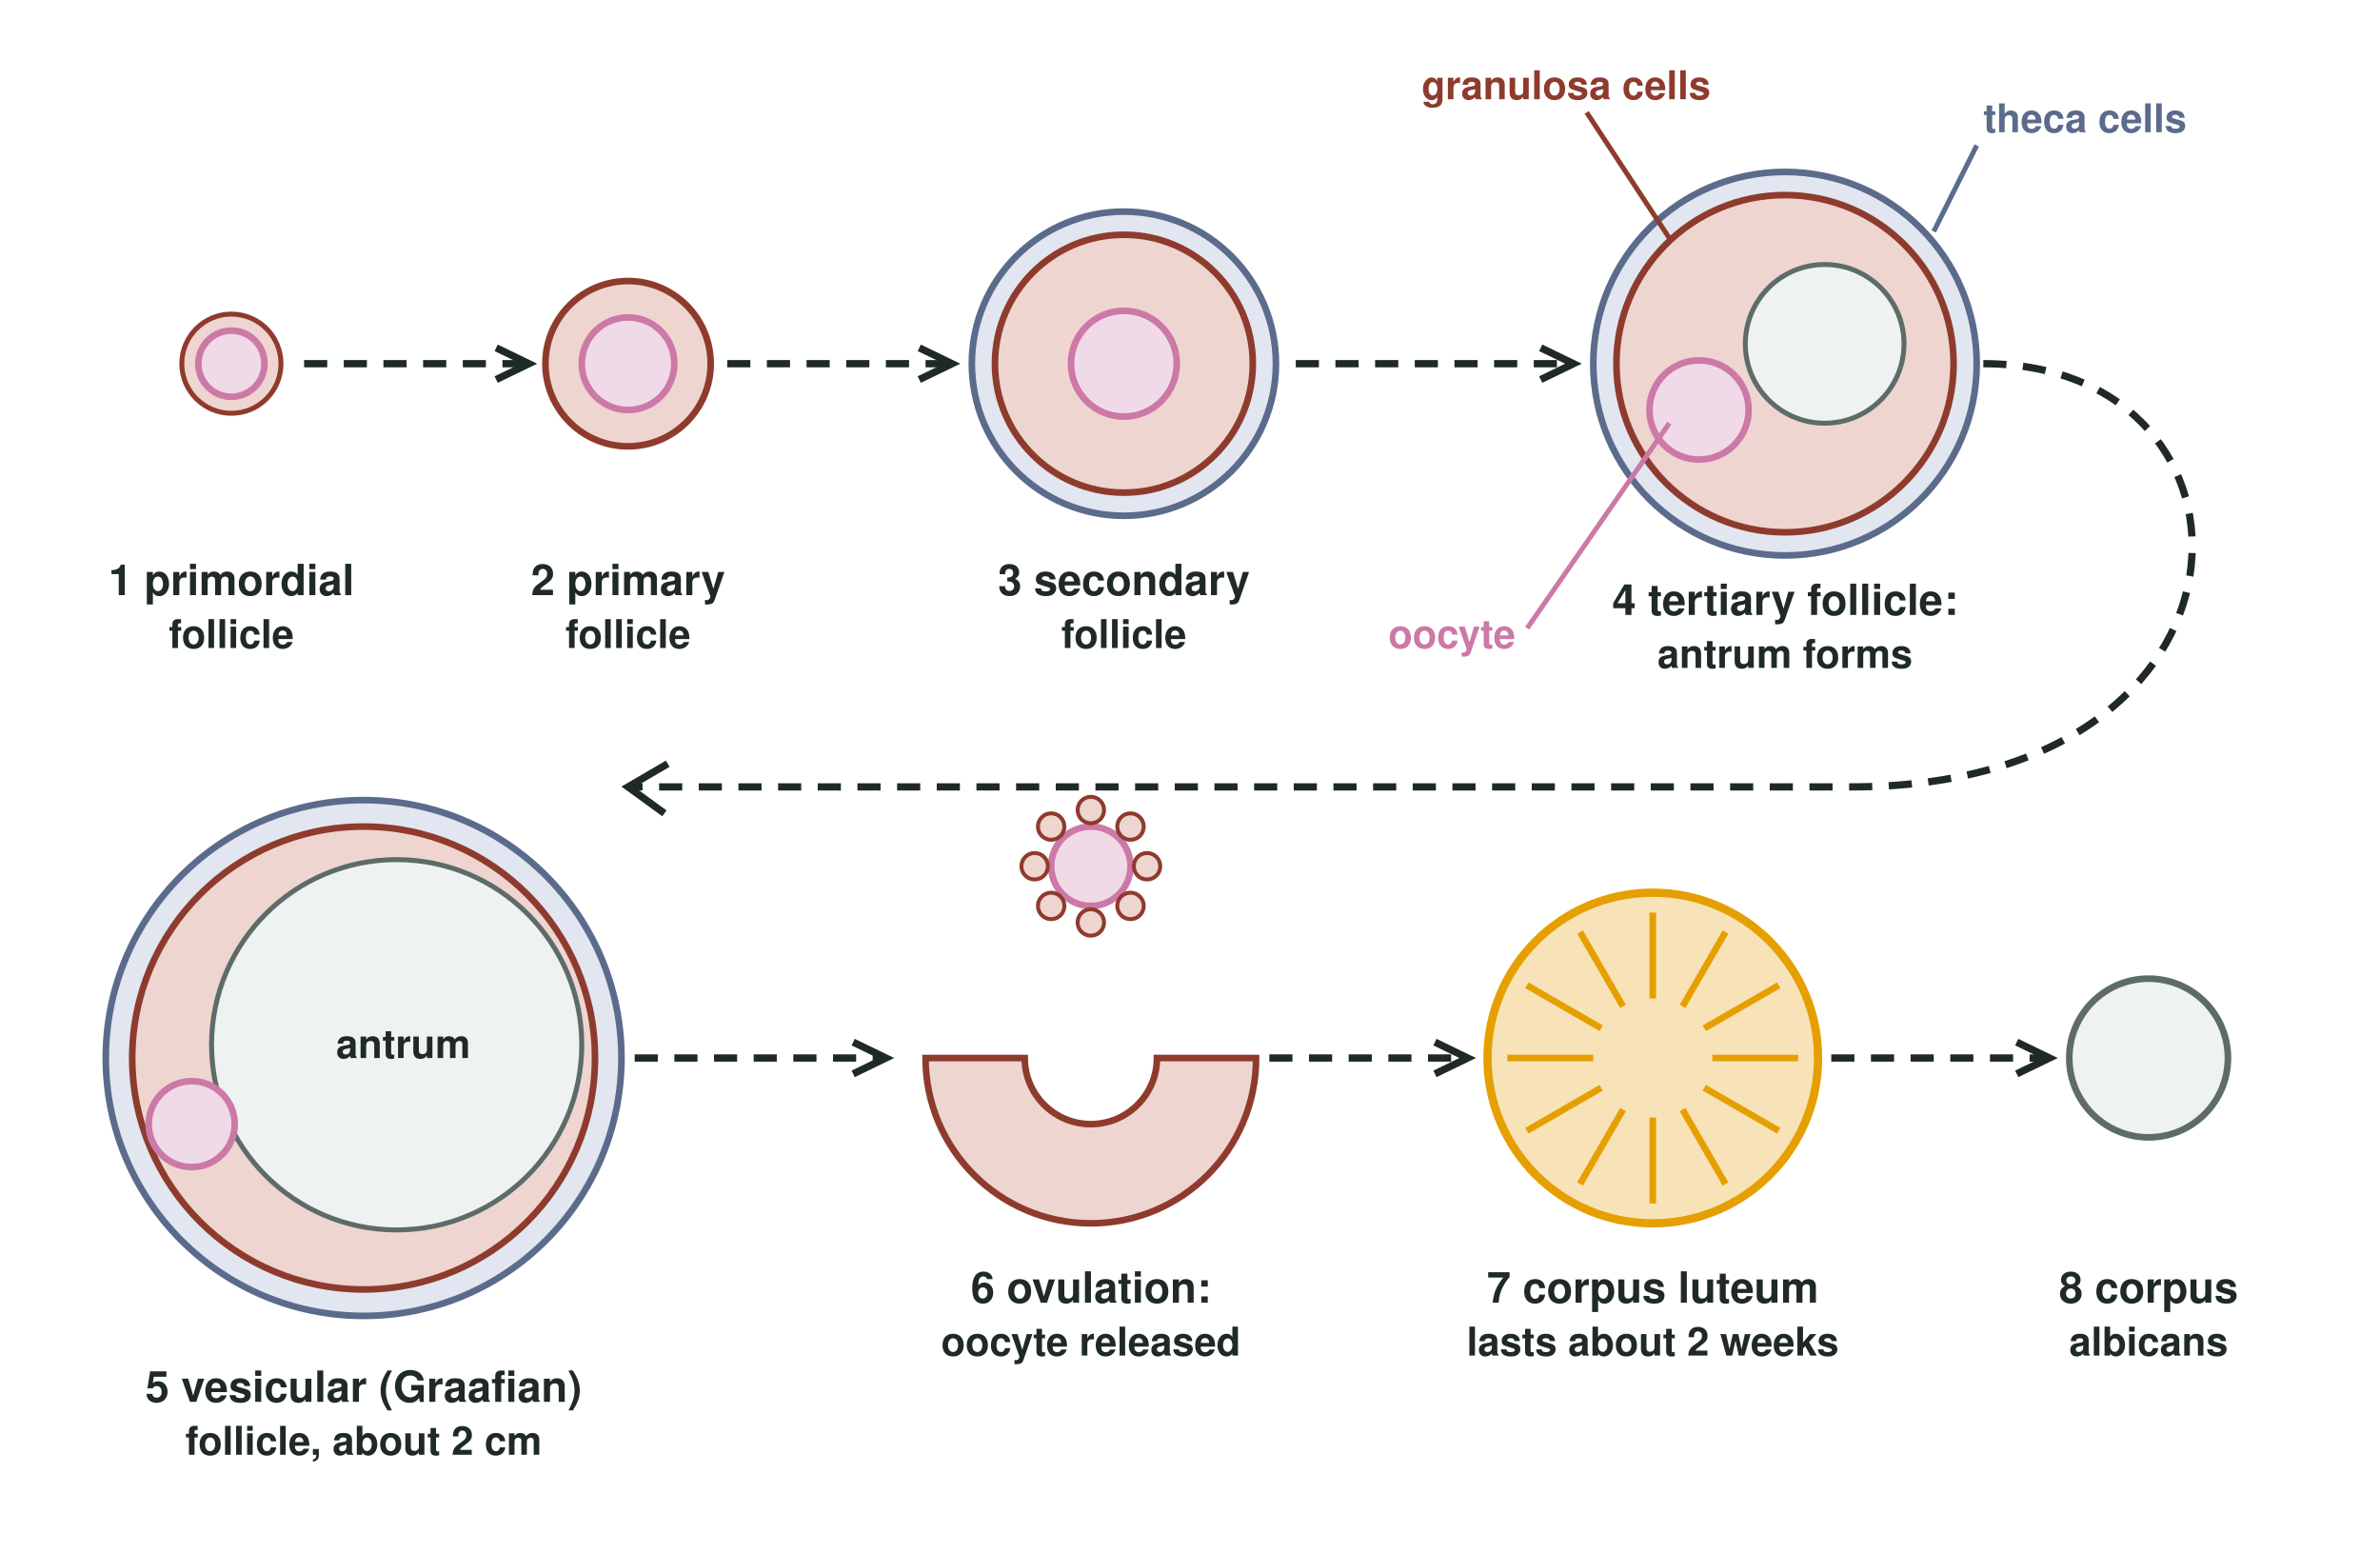
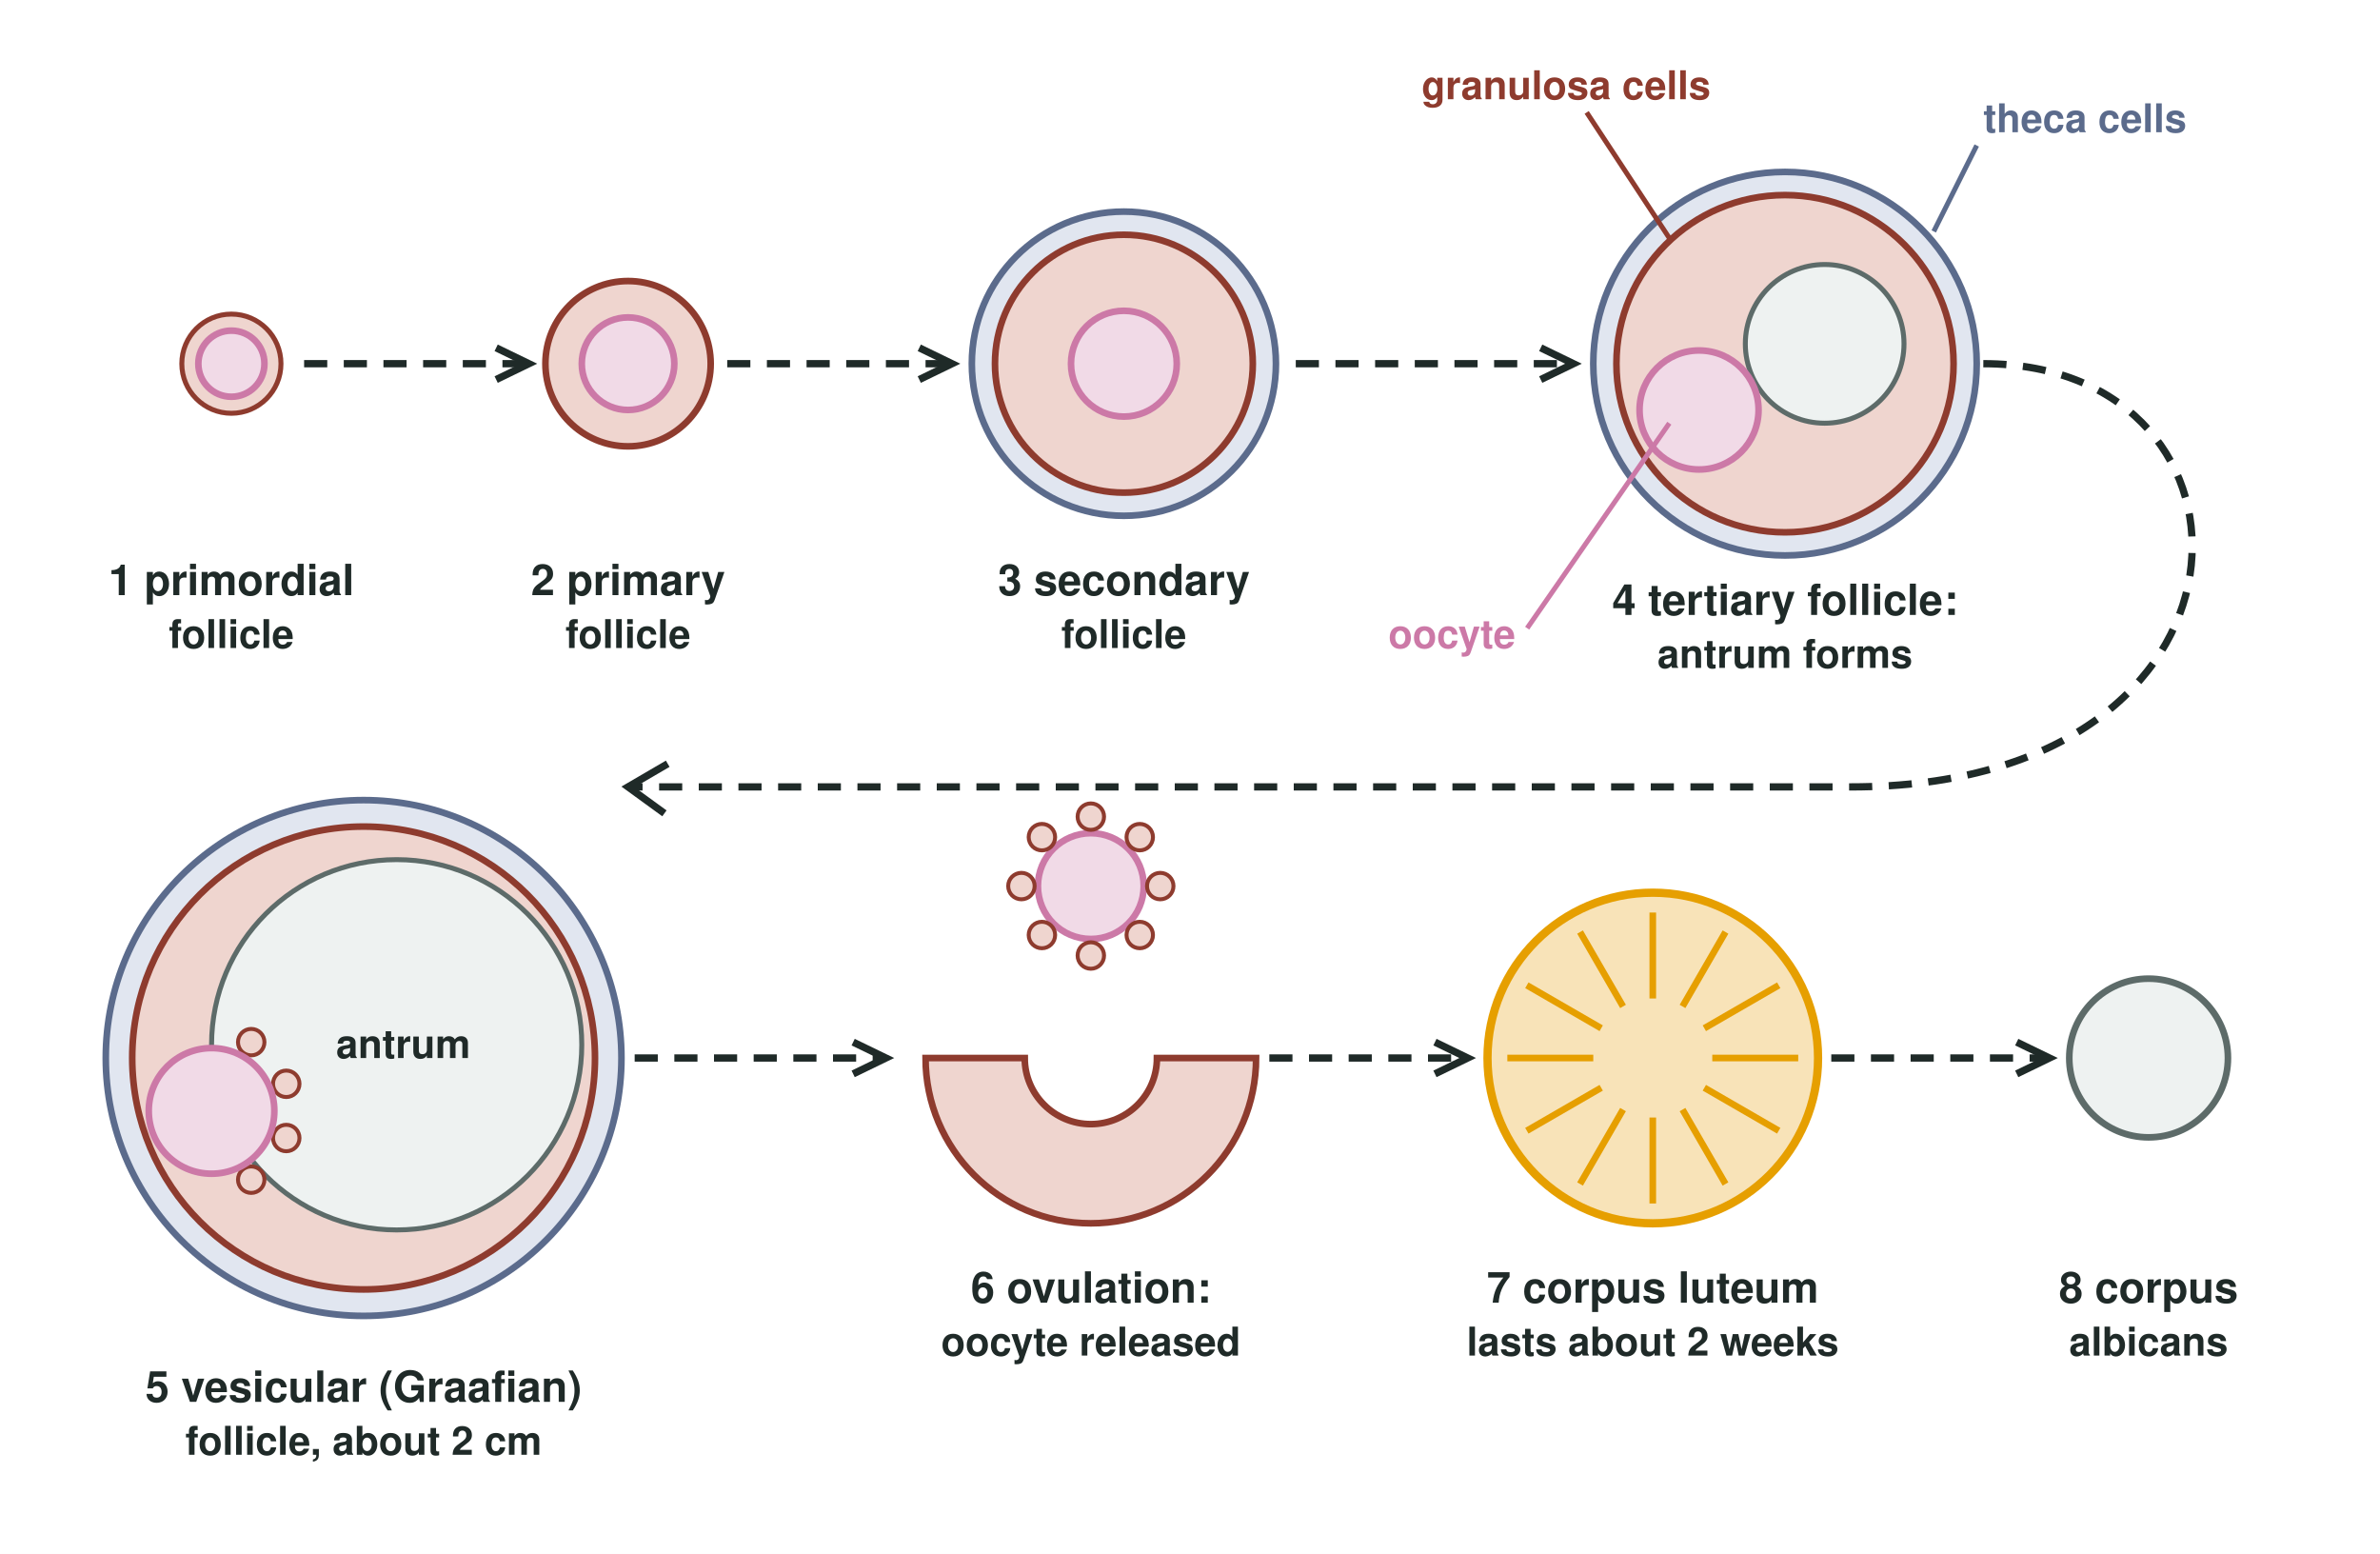
<svg xmlns="http://www.w3.org/2000/svg" viewBox="0 0 720 470" width="720" height="470" role="img" aria-label="Eight numbered drawings of one follicle's life, left to right in two rows. 1: a primordial follicle, a small oocyte in a single layer of flat cells. 2: a primary follicle, a larger oocyte in one layer of cube-shaped granulosa cells. 3: a secondary follicle, with several layers of granulosa cells and a new outer layer of theca cells. 4: a tertiary follicle, larger, with a fluid-filled space, the antrum, forming among the granulosa cells. 5: a vesicular (Graafian) follicle, about 2 cm, with a large antrum and the oocyte on a mound of granulosa cells at one side. 6: ovulation, the follicle wall open and the oocyte leaving with a ring of granulosa cells. 7: the corpus luteum, a folded yellow body that lasts about two weeks. 8: the corpus albicans, a small pale scar.">
  <rect x="0" y="0" width="720" height="470" fill="#FFFFFF" />
  <g font-family="Helvetica, Arial, sans-serif" fill="#1F2A28">
    <circle cx="70" cy="110" r="15" fill="#EFD5CF" stroke="#8E3B2E" stroke-width="1.5" />
    <circle cx="70" cy="110" r="10" fill="#F1DAE7" stroke="#CC79A7" stroke-width="2" />
    <text x="70" y="180" font-size="13" font-weight="700" text-anchor="middle" fill="#1F2A28">1 primordial</text>
    <text x="70" y="196" font-size="12" font-weight="600" text-anchor="middle" fill="#1F2A28">follicle</text>
    <circle cx="190" cy="110" r="25" fill="#EFD5CF" stroke="#8E3B2E" stroke-width="2" />
    <circle cx="190" cy="110" r="14" fill="#F1DAE7" stroke="#CC79A7" stroke-width="2" />
    <text x="190" y="180" font-size="13" font-weight="700" text-anchor="middle" fill="#1F2A28">2 primary</text>
    <text x="190" y="196" font-size="12" font-weight="600" text-anchor="middle" fill="#1F2A28">follicle</text>
    <circle cx="340" cy="110" r="46" fill="#E1E6F0" stroke="#5B6B8C" stroke-width="2" />
    <circle cx="340" cy="110" r="39" fill="#EFD5CF" stroke="#8E3B2E" stroke-width="2" />
    <circle cx="340" cy="110" r="16" fill="#F1DAE7" stroke="#CC79A7" stroke-width="2" />
    <text x="340" y="180" font-size="13" font-weight="700" text-anchor="middle" fill="#1F2A28">3 secondary</text>
    <text x="340" y="196" font-size="12" font-weight="600" text-anchor="middle" fill="#1F2A28">follicle</text>
    <circle cx="540" cy="110" r="58" fill="#E1E6F0" stroke="#5B6B8C" stroke-width="2" />
    <circle cx="540" cy="110" r="51" fill="#EFD5CF" stroke="#8E3B2E" stroke-width="2" />
    <circle cx="552" cy="104" r="24" fill="#EEF2F1" stroke="#5D6B69" stroke-width="1.5" />
-     <circle cx="514" cy="124" r="15" fill="#F1DAE7" stroke="#CC79A7" stroke-width="2" />
+     <circle cx="514" cy="124" r="18" fill="#F1DAE7" stroke="#CC79A7" stroke-width="2" />
    <text x="540" y="186" font-size="13" font-weight="700" text-anchor="middle" fill="#1F2A28">4 tertiary follicle:</text>
    <text x="540" y="202" font-size="12" font-weight="600" text-anchor="middle" fill="#1F2A28">antrum forms</text>
    <line x1="92" y1="110" x2="160" y2="110" stroke="#1F2A28" stroke-width="2.2" stroke-dasharray="7 5" />
    <polyline points="150.1,114.8 160,110 150.1,105.2" fill="none" stroke="#1F2A28" stroke-width="2.2" />
    <line x1="220" y1="110" x2="288" y2="110" stroke="#1F2A28" stroke-width="2.2" stroke-dasharray="7 5" />
    <polyline points="278.1,114.8 288,110 278.1,105.2" fill="none" stroke="#1F2A28" stroke-width="2.2" />
    <line x1="392" y1="110" x2="476" y2="110" stroke="#1F2A28" stroke-width="2.2" stroke-dasharray="7 5" />
    <polyline points="466.1,114.8 476,110 466.1,105.2" fill="none" stroke="#1F2A28" stroke-width="2.2" />
    <circle cx="110" cy="320" r="78" fill="#E1E6F0" stroke="#5B6B8C" stroke-width="2" />
    <circle cx="110" cy="320" r="70" fill="#EFD5CF" stroke="#8E3B2E" stroke-width="2" />
    <circle cx="120" cy="316" r="56" fill="#EEF2F1" stroke="#5D6B69" stroke-width="1.5" />
-     <circle cx="58" cy="340" r="13" fill="#F1DAE7" stroke="#CC79A7" stroke-width="2" />
+     <circle cx="76.0" cy="315.2" r="4" fill="#EFD5CF" stroke="#8E3B2E" stroke-width="1.2" />
+     <circle cx="86.6" cy="327.8" r="4" fill="#EFD5CF" stroke="#8E3B2E" stroke-width="1.2" />
+     <circle cx="86.6" cy="344.2" r="4" fill="#EFD5CF" stroke="#8E3B2E" stroke-width="1.2" />
+     <circle cx="76.0" cy="356.8" r="4" fill="#EFD5CF" stroke="#8E3B2E" stroke-width="1.2" />
+     <circle cx="64" cy="336" r="19" fill="#F1DAE7" stroke="#CC79A7" stroke-width="2" />
    <text x="110" y="424" font-size="13" font-weight="700" text-anchor="middle" fill="#1F2A28">5 vesicular (Graafian)</text>
    <text x="110" y="440" font-size="12" font-weight="600" text-anchor="middle" fill="#1F2A28">follicle, about 2 cm</text>
    <text x="122" y="320" font-size="12" font-weight="600" text-anchor="middle" fill="#1F2A28">antrum</text>
    <path d="M600 110 C 690 110, 690 238, 560 238 L 190 238" fill="none" stroke="#1F2A28" stroke-width="2.2" stroke-dasharray="7 5" />
    <polyline points="202,231 190,238 201,246" fill="none" stroke="#1F2A28" stroke-width="2.2" />
    <path d="M280 320 a50 50 0 1 0 100 0 l-30 0 a20 20 0 0 1 -40 0 z" fill="#EFD5CF" stroke="#8E3B2E" stroke-width="2" />
-     <circle cx="330" cy="262" r="12" fill="#F1DAE7" stroke="#CC79A7" stroke-width="2" />
-     <circle cx="347.0" cy="262.0" r="4" fill="#EFD5CF" stroke="#8E3B2E" stroke-width="1.2" />
-     <circle cx="342.0" cy="274.0" r="4" fill="#EFD5CF" stroke="#8E3B2E" stroke-width="1.2" />
-     <circle cx="330.0" cy="279.0" r="4" fill="#EFD5CF" stroke="#8E3B2E" stroke-width="1.2" />
-     <circle cx="318.0" cy="274.0" r="4" fill="#EFD5CF" stroke="#8E3B2E" stroke-width="1.2" />
-     <circle cx="313.0" cy="262.0" r="4" fill="#EFD5CF" stroke="#8E3B2E" stroke-width="1.2" />
-     <circle cx="318.0" cy="250.0" r="4" fill="#EFD5CF" stroke="#8E3B2E" stroke-width="1.2" />
-     <circle cx="330.0" cy="245.0" r="4" fill="#EFD5CF" stroke="#8E3B2E" stroke-width="1.2" />
-     <circle cx="342.0" cy="250.0" r="4" fill="#EFD5CF" stroke="#8E3B2E" stroke-width="1.2" />
+     <circle cx="330" cy="268" r="16" fill="#F1DAE7" stroke="#CC79A7" stroke-width="2" />
+     <circle cx="351.0" cy="268.0" r="4" fill="#EFD5CF" stroke="#8E3B2E" stroke-width="1.2" />
+     <circle cx="344.8" cy="282.8" r="4" fill="#EFD5CF" stroke="#8E3B2E" stroke-width="1.2" />
+     <circle cx="330.0" cy="289.0" r="4" fill="#EFD5CF" stroke="#8E3B2E" stroke-width="1.2" />
+     <circle cx="315.2" cy="282.8" r="4" fill="#EFD5CF" stroke="#8E3B2E" stroke-width="1.2" />
+     <circle cx="309.0" cy="268.0" r="4" fill="#EFD5CF" stroke="#8E3B2E" stroke-width="1.2" />
+     <circle cx="315.2" cy="253.2" r="4" fill="#EFD5CF" stroke="#8E3B2E" stroke-width="1.2" />
+     <circle cx="330.0" cy="247.0" r="4" fill="#EFD5CF" stroke="#8E3B2E" stroke-width="1.2" />
+     <circle cx="344.8" cy="253.2" r="4" fill="#EFD5CF" stroke="#8E3B2E" stroke-width="1.2" />
    <text x="330" y="394" font-size="13" font-weight="700" text-anchor="middle" fill="#1F2A28">6 ovulation:</text>
    <text x="330" y="410" font-size="12" font-weight="600" text-anchor="middle" fill="#1F2A28">oocyte released</text>
    <circle cx="500" cy="320" r="50" fill="#F8E3B8" stroke="#E69F00" stroke-width="2.5" />
    <line x1="518.0" y1="320.0" x2="544.0" y2="320.0" stroke="#E69F00" stroke-width="2" />
    <line x1="515.6" y1="329.0" x2="538.1" y2="342.0" stroke="#E69F00" stroke-width="2" />
    <line x1="509.0" y1="335.6" x2="522.0" y2="358.1" stroke="#E69F00" stroke-width="2" />
    <line x1="500.0" y1="338.0" x2="500.0" y2="364.0" stroke="#E69F00" stroke-width="2" />
    <line x1="491.0" y1="335.6" x2="478.0" y2="358.1" stroke="#E69F00" stroke-width="2" />
    <line x1="484.4" y1="329.0" x2="461.9" y2="342.0" stroke="#E69F00" stroke-width="2" />
    <line x1="482.0" y1="320.0" x2="456.0" y2="320.0" stroke="#E69F00" stroke-width="2" />
    <line x1="484.4" y1="311.0" x2="461.9" y2="298.0" stroke="#E69F00" stroke-width="2" />
    <line x1="491.0" y1="304.4" x2="478.0" y2="281.9" stroke="#E69F00" stroke-width="2" />
    <line x1="500.0" y1="302.0" x2="500.0" y2="276.0" stroke="#E69F00" stroke-width="2" />
    <line x1="509.0" y1="304.4" x2="522.0" y2="281.9" stroke="#E69F00" stroke-width="2" />
    <line x1="515.6" y1="311.0" x2="538.1" y2="298.0" stroke="#E69F00" stroke-width="2" />
    <text x="500" y="394" font-size="13" font-weight="700" text-anchor="middle" fill="#1F2A28">7 corpus luteum</text>
    <text x="500" y="410" font-size="12" font-weight="600" text-anchor="middle" fill="#1F2A28">lasts about 2 weeks</text>
    <circle cx="650" cy="320" r="24" fill="#EEF2F1" stroke="#5D6B69" stroke-width="2" />
    <text x="650" y="394" font-size="13" font-weight="700" text-anchor="middle" fill="#1F2A28">8 corpus</text>
    <text x="650" y="410" font-size="12" font-weight="600" text-anchor="middle" fill="#1F2A28">albicans</text>
    <line x1="192" y1="320" x2="268" y2="320" stroke="#1F2A28" stroke-width="2.2" stroke-dasharray="7 5" />
    <polyline points="258.1,324.8 268,320 258.1,315.2" fill="none" stroke="#1F2A28" stroke-width="2.2" />
    <line x1="384" y1="320" x2="444" y2="320" stroke="#1F2A28" stroke-width="2.2" stroke-dasharray="7 5" />
    <polyline points="434.1,324.8 444,320 434.1,315.2" fill="none" stroke="#1F2A28" stroke-width="2.2" />
    <line x1="554" y1="320" x2="620" y2="320" stroke="#1F2A28" stroke-width="2.2" stroke-dasharray="7 5" />
    <polyline points="610.1,324.8 620,320 610.1,315.2" fill="none" stroke="#1F2A28" stroke-width="2.2" />
    <text x="600" y="40" font-size="12" font-weight="700" text-anchor="start" fill="#5B6B8C">theca cells</text>
    <line x1="598" y1="44" x2="585" y2="70" stroke="#5B6B8C" stroke-width="1.5" />
    <text x="430" y="30" font-size="12" font-weight="700" text-anchor="start" fill="#8E3B2E">granulosa cells</text>
    <line x1="480" y1="34" x2="505" y2="72" stroke="#8E3B2E" stroke-width="1.5" />
    <text x="420" y="196" font-size="12" font-weight="700" text-anchor="start" fill="#CC79A7">oocyte</text>
    <line x1="462" y1="190" x2="505" y2="128" stroke="#CC79A7" stroke-width="1.5" />
  </g>
</svg>
